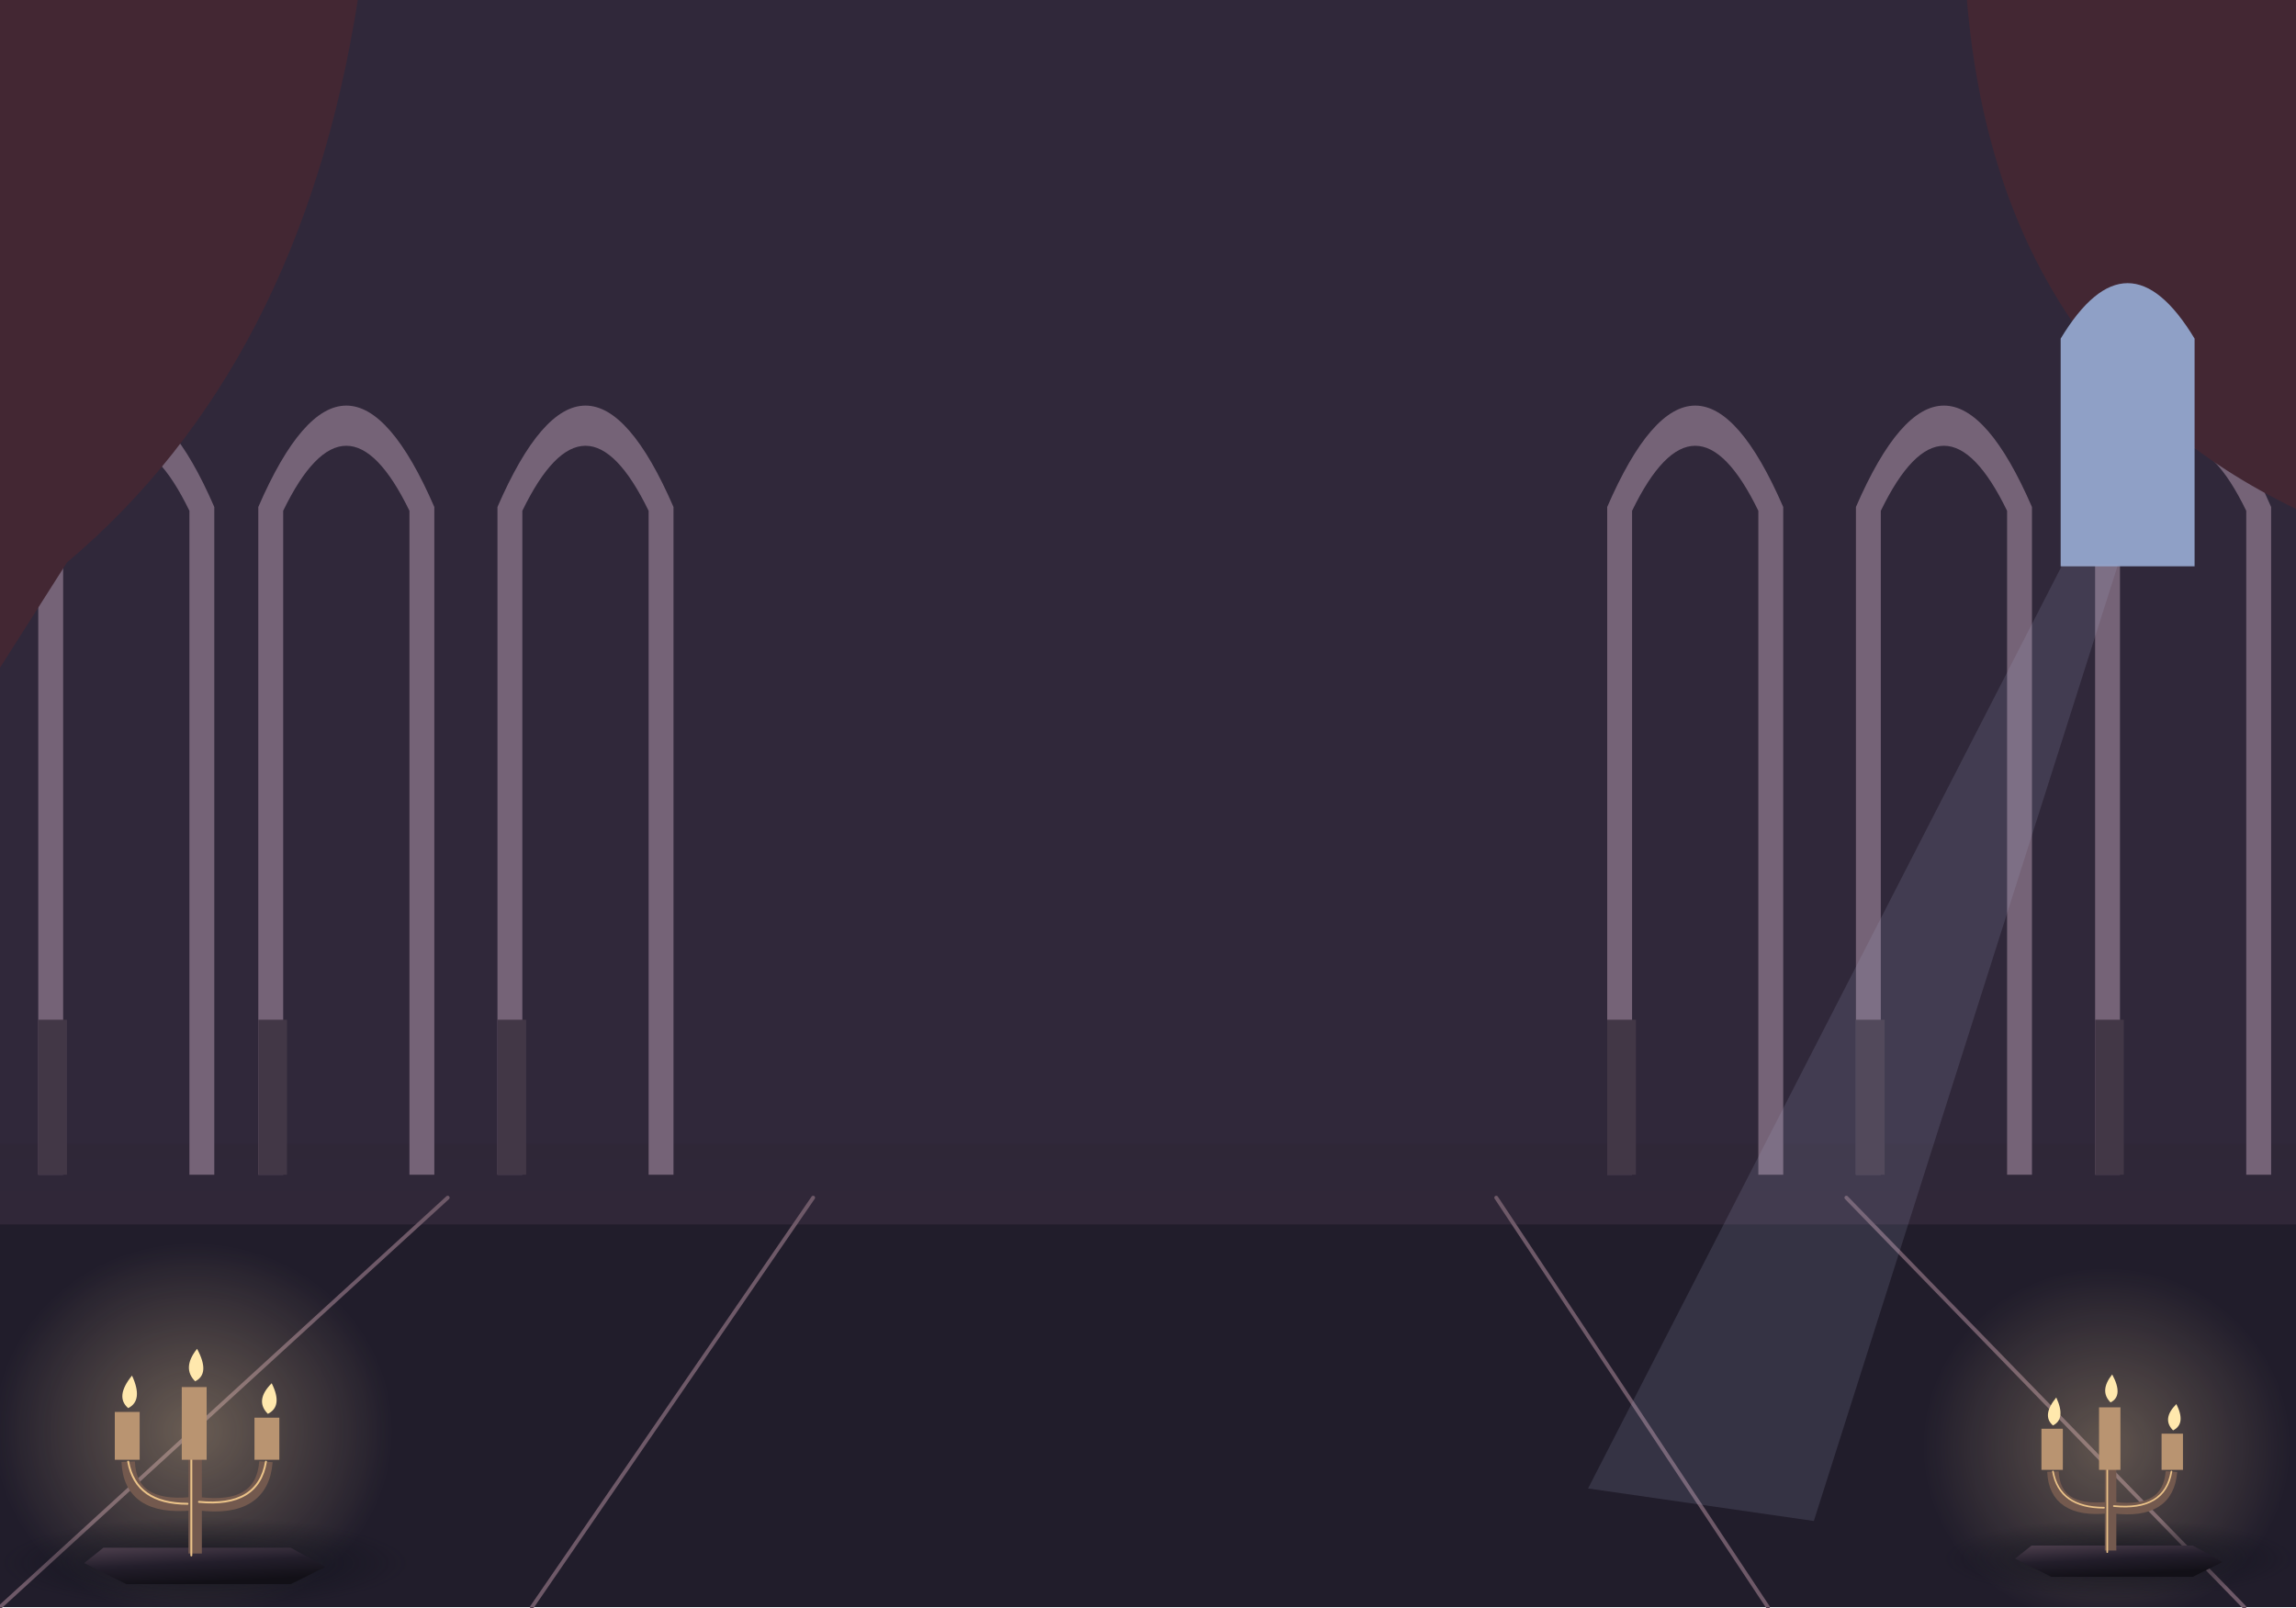
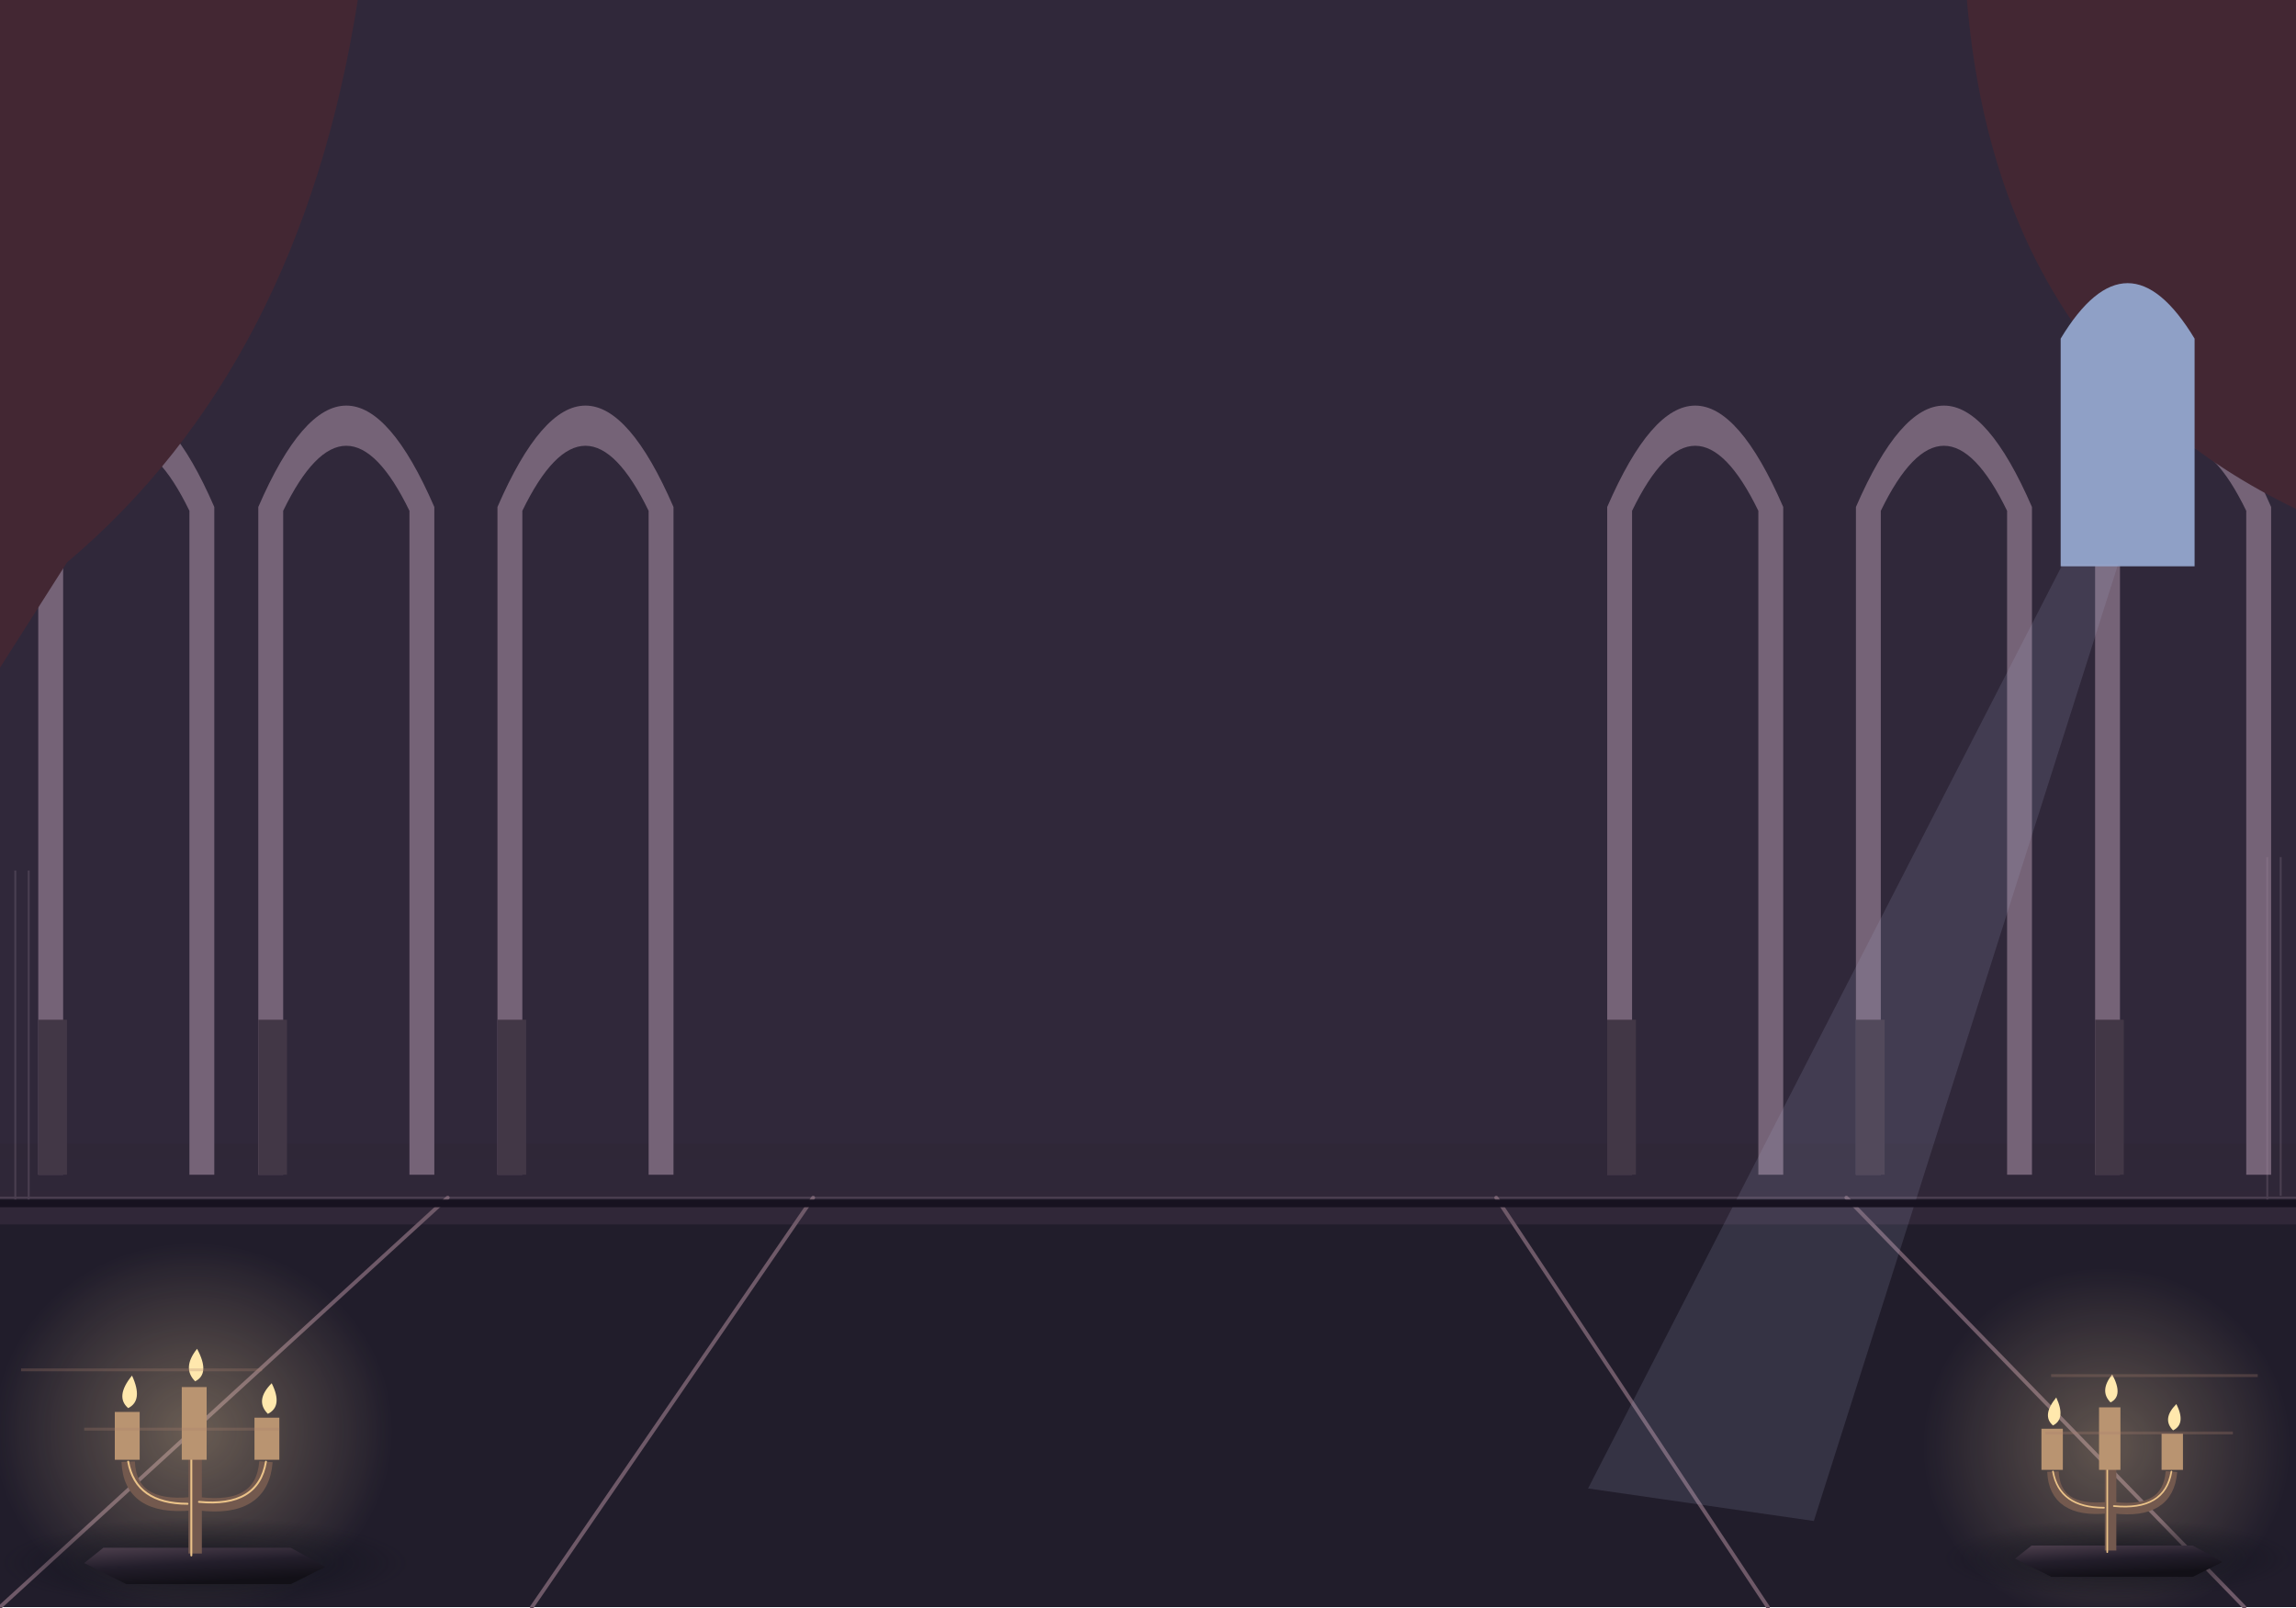
<svg xmlns="http://www.w3.org/2000/svg" viewBox="0 0 1200 840">
  <defs>
    <linearGradient id="sky" x2="0" y2="1">
      <stop stop-color="#201c2c" />
      <stop offset="1" stop-color="#352b3c" />
    </linearGradient>
    <radialGradient id="light">
      <stop stop-color="#ffe0a6" stop-opacity=".55" />
      <stop offset="1" stop-color="#ffe0a6" stop-opacity="0" />
    </radialGradient>
    <linearGradient id="prop" x2=".37" y2="1">
      <stop stop-color="#4d3f4d" />
      <stop offset=".52" stop-color="#231e2b" />
      <stop offset="1" stop-color="#121017" />
    </linearGradient>
    <radialGradient id="contact">
      <stop stop-color="#0d1019" stop-opacity=".81" />
      <stop offset="1" stop-color="#0d1019" stop-opacity="0" />
    </radialGradient>
    <style>.lit {fill:none;stroke:#ebc389;stroke-linecap:round;stroke-linejoin:round}</style>
    <g id="candelabrum">
      <ellipse cx="83" cy="102" rx="107" ry="24" fill="url(#contact)" />
      <path d="M20 102 30 94h98l18 10-18 9H42Z" fill="url(#prop)" />
      <path d="M78 97V45m-2 26Q44 74 43 49m37 22q33 4 35-22" fill="none" stroke="#73594e" stroke-width="7" />
      <path d="M76 98V45m-2 26Q47 71 43 49m37 21q31 3 35-21" class="lit" />
      <path d="M36 48V23h13v25Zm35 0V10h13v38Zm38 0V26h13v22Z" fill="#b99471" />
      <path d="M43 21q-7-6 2-17 6 13-2 17m35-14q-7-7 1-17 7 13-1 17m38 17q-7-7 2-16 6 12-2 16" fill="#ffe8ad" />
    </g>
  </defs>
  <path fill="url(#sky)" d="M0 0h1200v840H0z" />
  <rect x="0" y="0" width="1200" height="598" rx="0" fill="#30283a" />
  <path d="M20 614V265q46-106 92 0v349h-13V267q-33-68-66 0v347z" fill="#756377" />
  <rect x="20" y="533" width="15" height="81" rx="0" fill="#423746" />
  <path d="M135 614V265q46-106 92 0v349h-13V267q-33-68-66 0v347z" fill="#756377" />
  <rect x="135" y="533" width="15" height="81" rx="0" fill="#423746" />
  <path d="M260 614V265q46-106 92 0v349h-13V267q-33-68-66 0v347z" fill="#756377" />
  <rect x="260" y="533" width="15" height="81" rx="0" fill="#423746" />
  <path d="M840 614V265q46-106 92 0v349h-13V267q-33-68-66 0v347z" fill="#756377" />
  <rect x="840" y="533" width="15" height="81" rx="0" fill="#423746" />
  <path d="M970 614V265q46-106 92 0v349h-13V267q-33-68-66 0v347z" fill="#756377" />
  <rect x="970" y="533" width="15" height="81" rx="0" fill="#423746" />
  <path d="M1095 614V265q46-106 92 0v349h-13V267q-33-68-66 0v347z" fill="#756377" />
  <rect x="1095" y="533" width="15" height="81" rx="0" fill="#423746" />
  <path d="M0 640h1200v200H0z" fill="#211d2b" />
  <path d="M0 840l234-214m44 214 147-214m499 214-142-214m391 214L965 626" fill="#0000" stroke="#6e5968" stroke-width="2" stroke-linecap="round" stroke-linejoin="round" />
  <path d="M0 0h187Q157 191 35 294L0 349zM1200 0h-172q16 191 172 266z" fill="#432733" />
  <path d="M1077 296V177q35-58 70 0v119z" fill="#8fa0c6" />
  <path d="M1107 295 948 795l-118-17 248-483z" fill="#b7bddd24" />
  <ellipse cx="101" cy="748" rx="104" ry="98" fill="url(#light)" opacity=".6" />
  <ellipse cx="1101" cy="756" rx="96" ry="93" fill="url(#light)" opacity=".52" />
  <use href="#candelabrum" transform="translate(24 715)" />
  <use href="#candelabrum" transform="translate(1036 727) scale(.86)" />
+   <g fill="none">
+     <path d="M8 455v175m7-175v174m1170-181v180m7-180v177M0 626h1200" stroke="#aa92a6" stroke-opacity=".22" />
+     <path d="M0 629h1200" stroke="#171220" stroke-width="4" />
+     <path d="M11 716h126m-93 31h102m926-28h108m-111 30h98" stroke="#a97f6e" stroke-opacity=".28" stroke-width="1.5" />
+   </g>
</svg>
